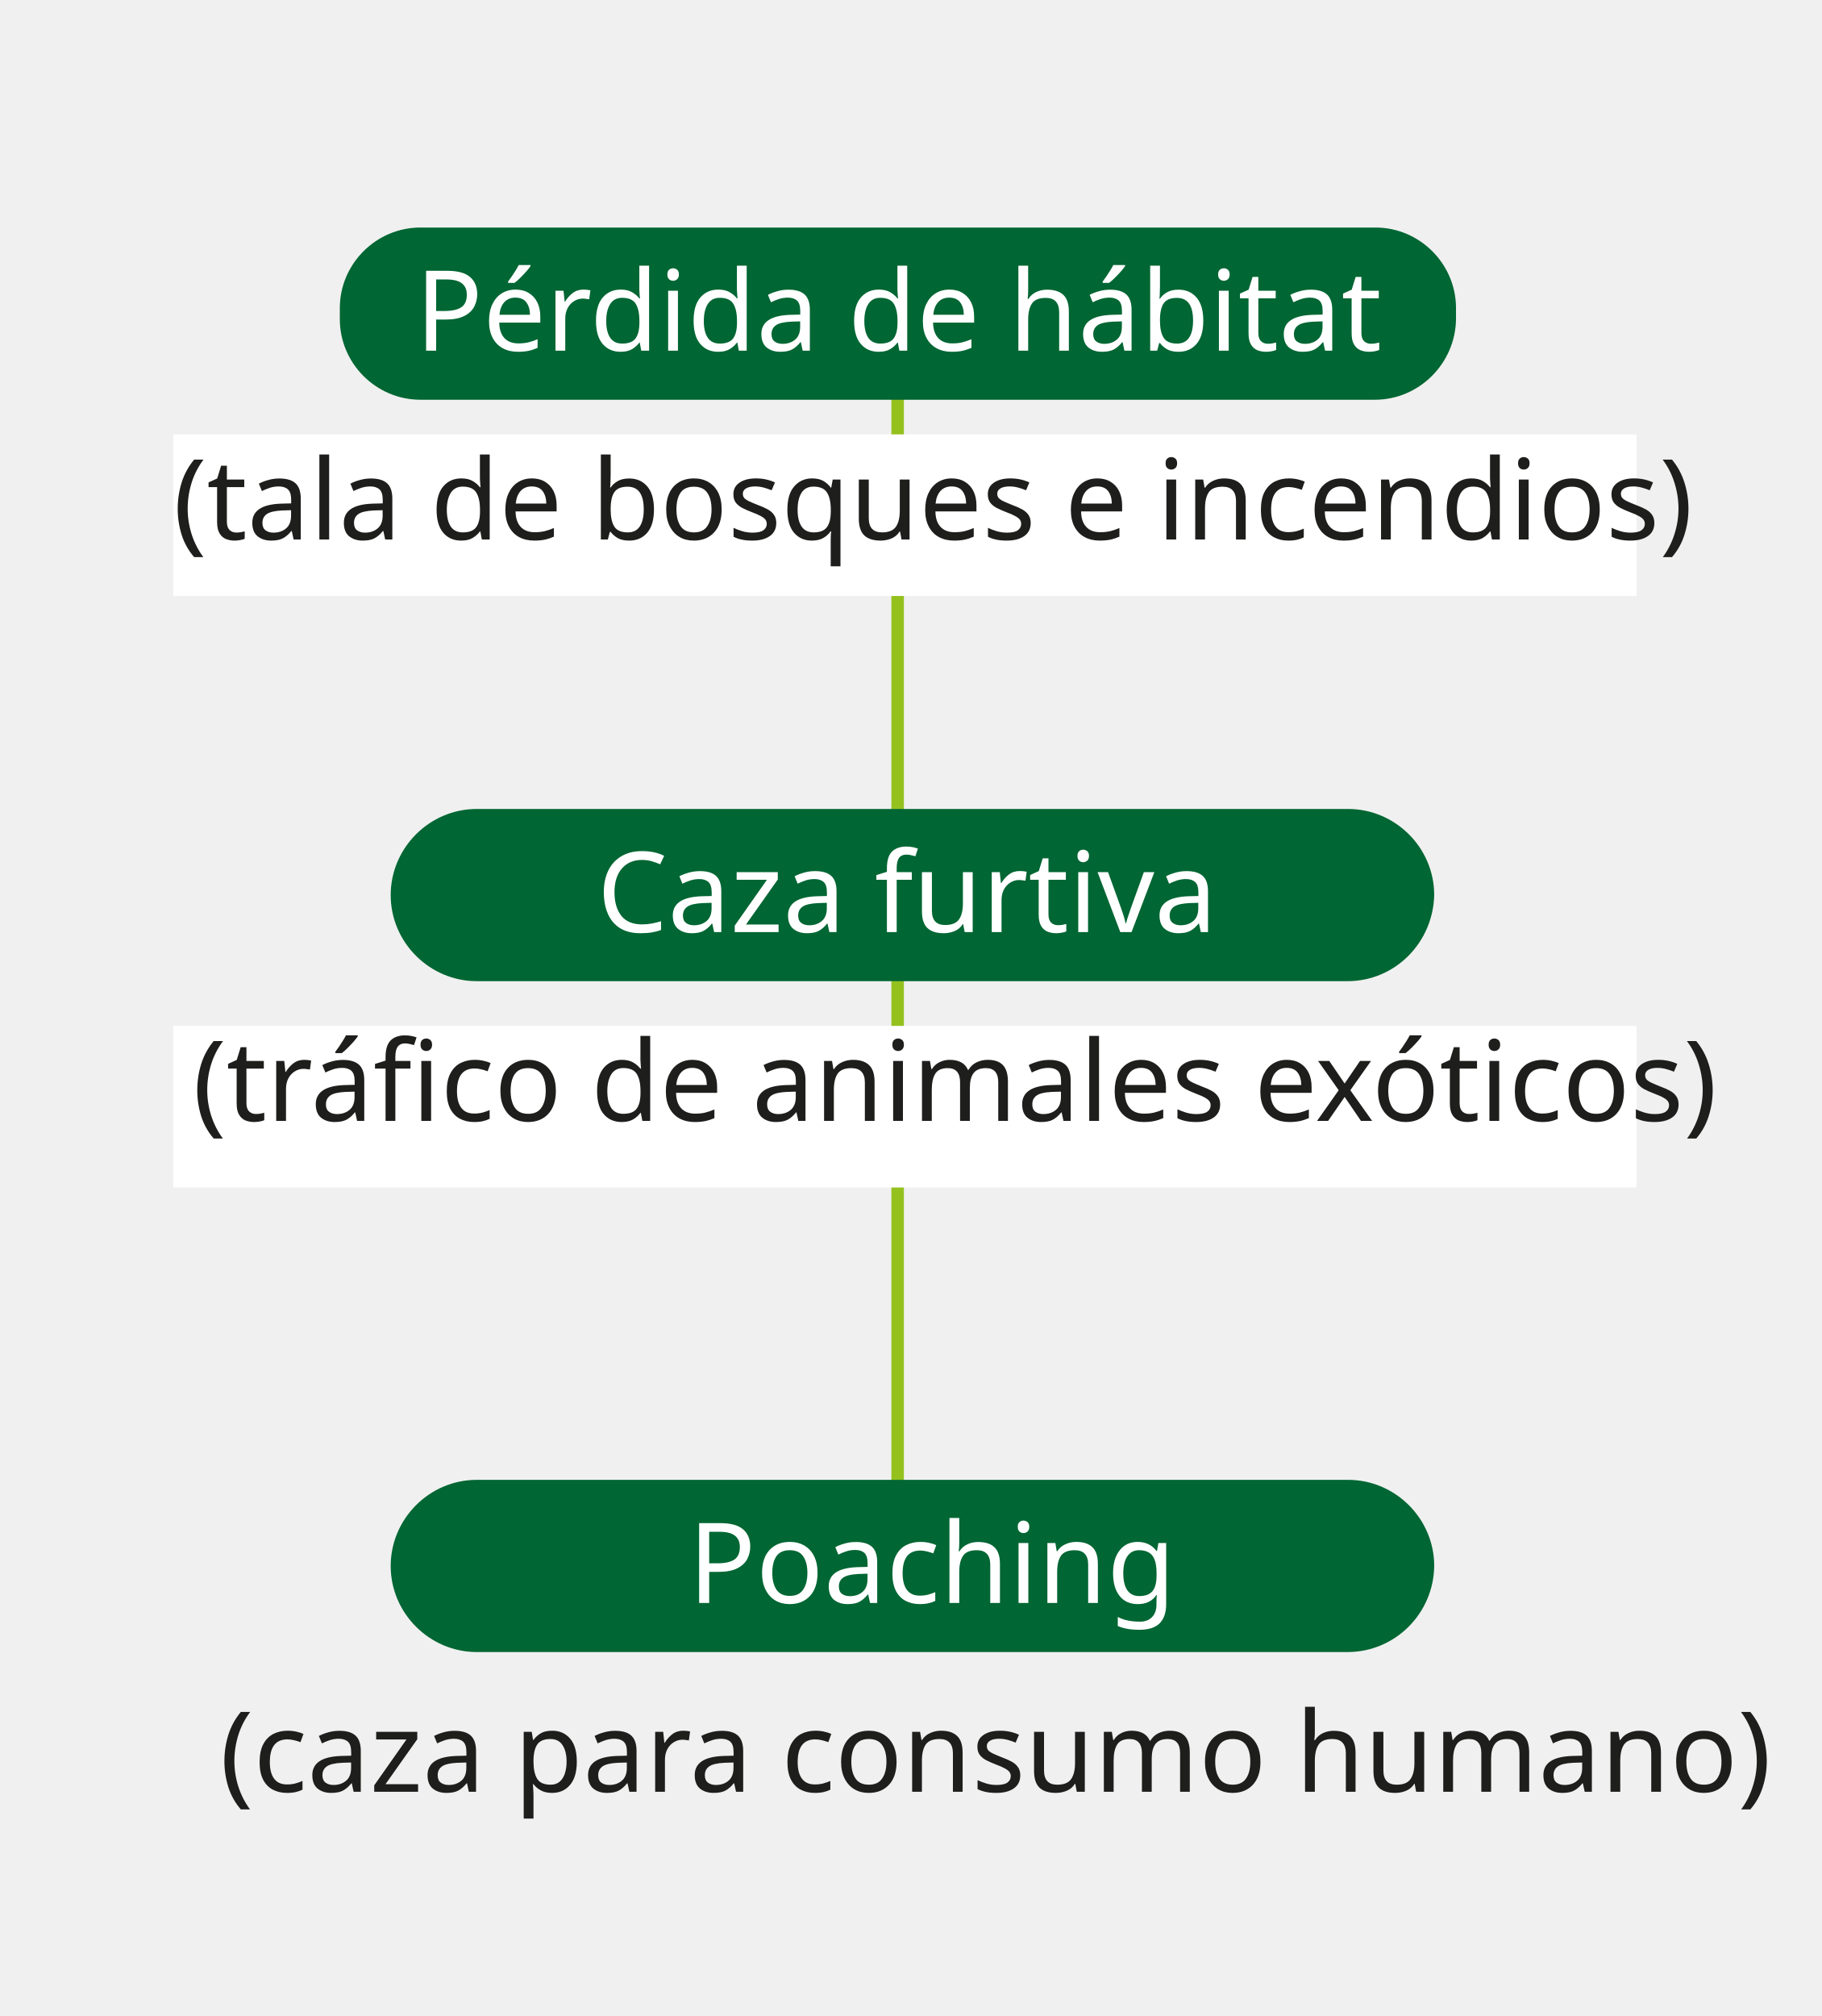
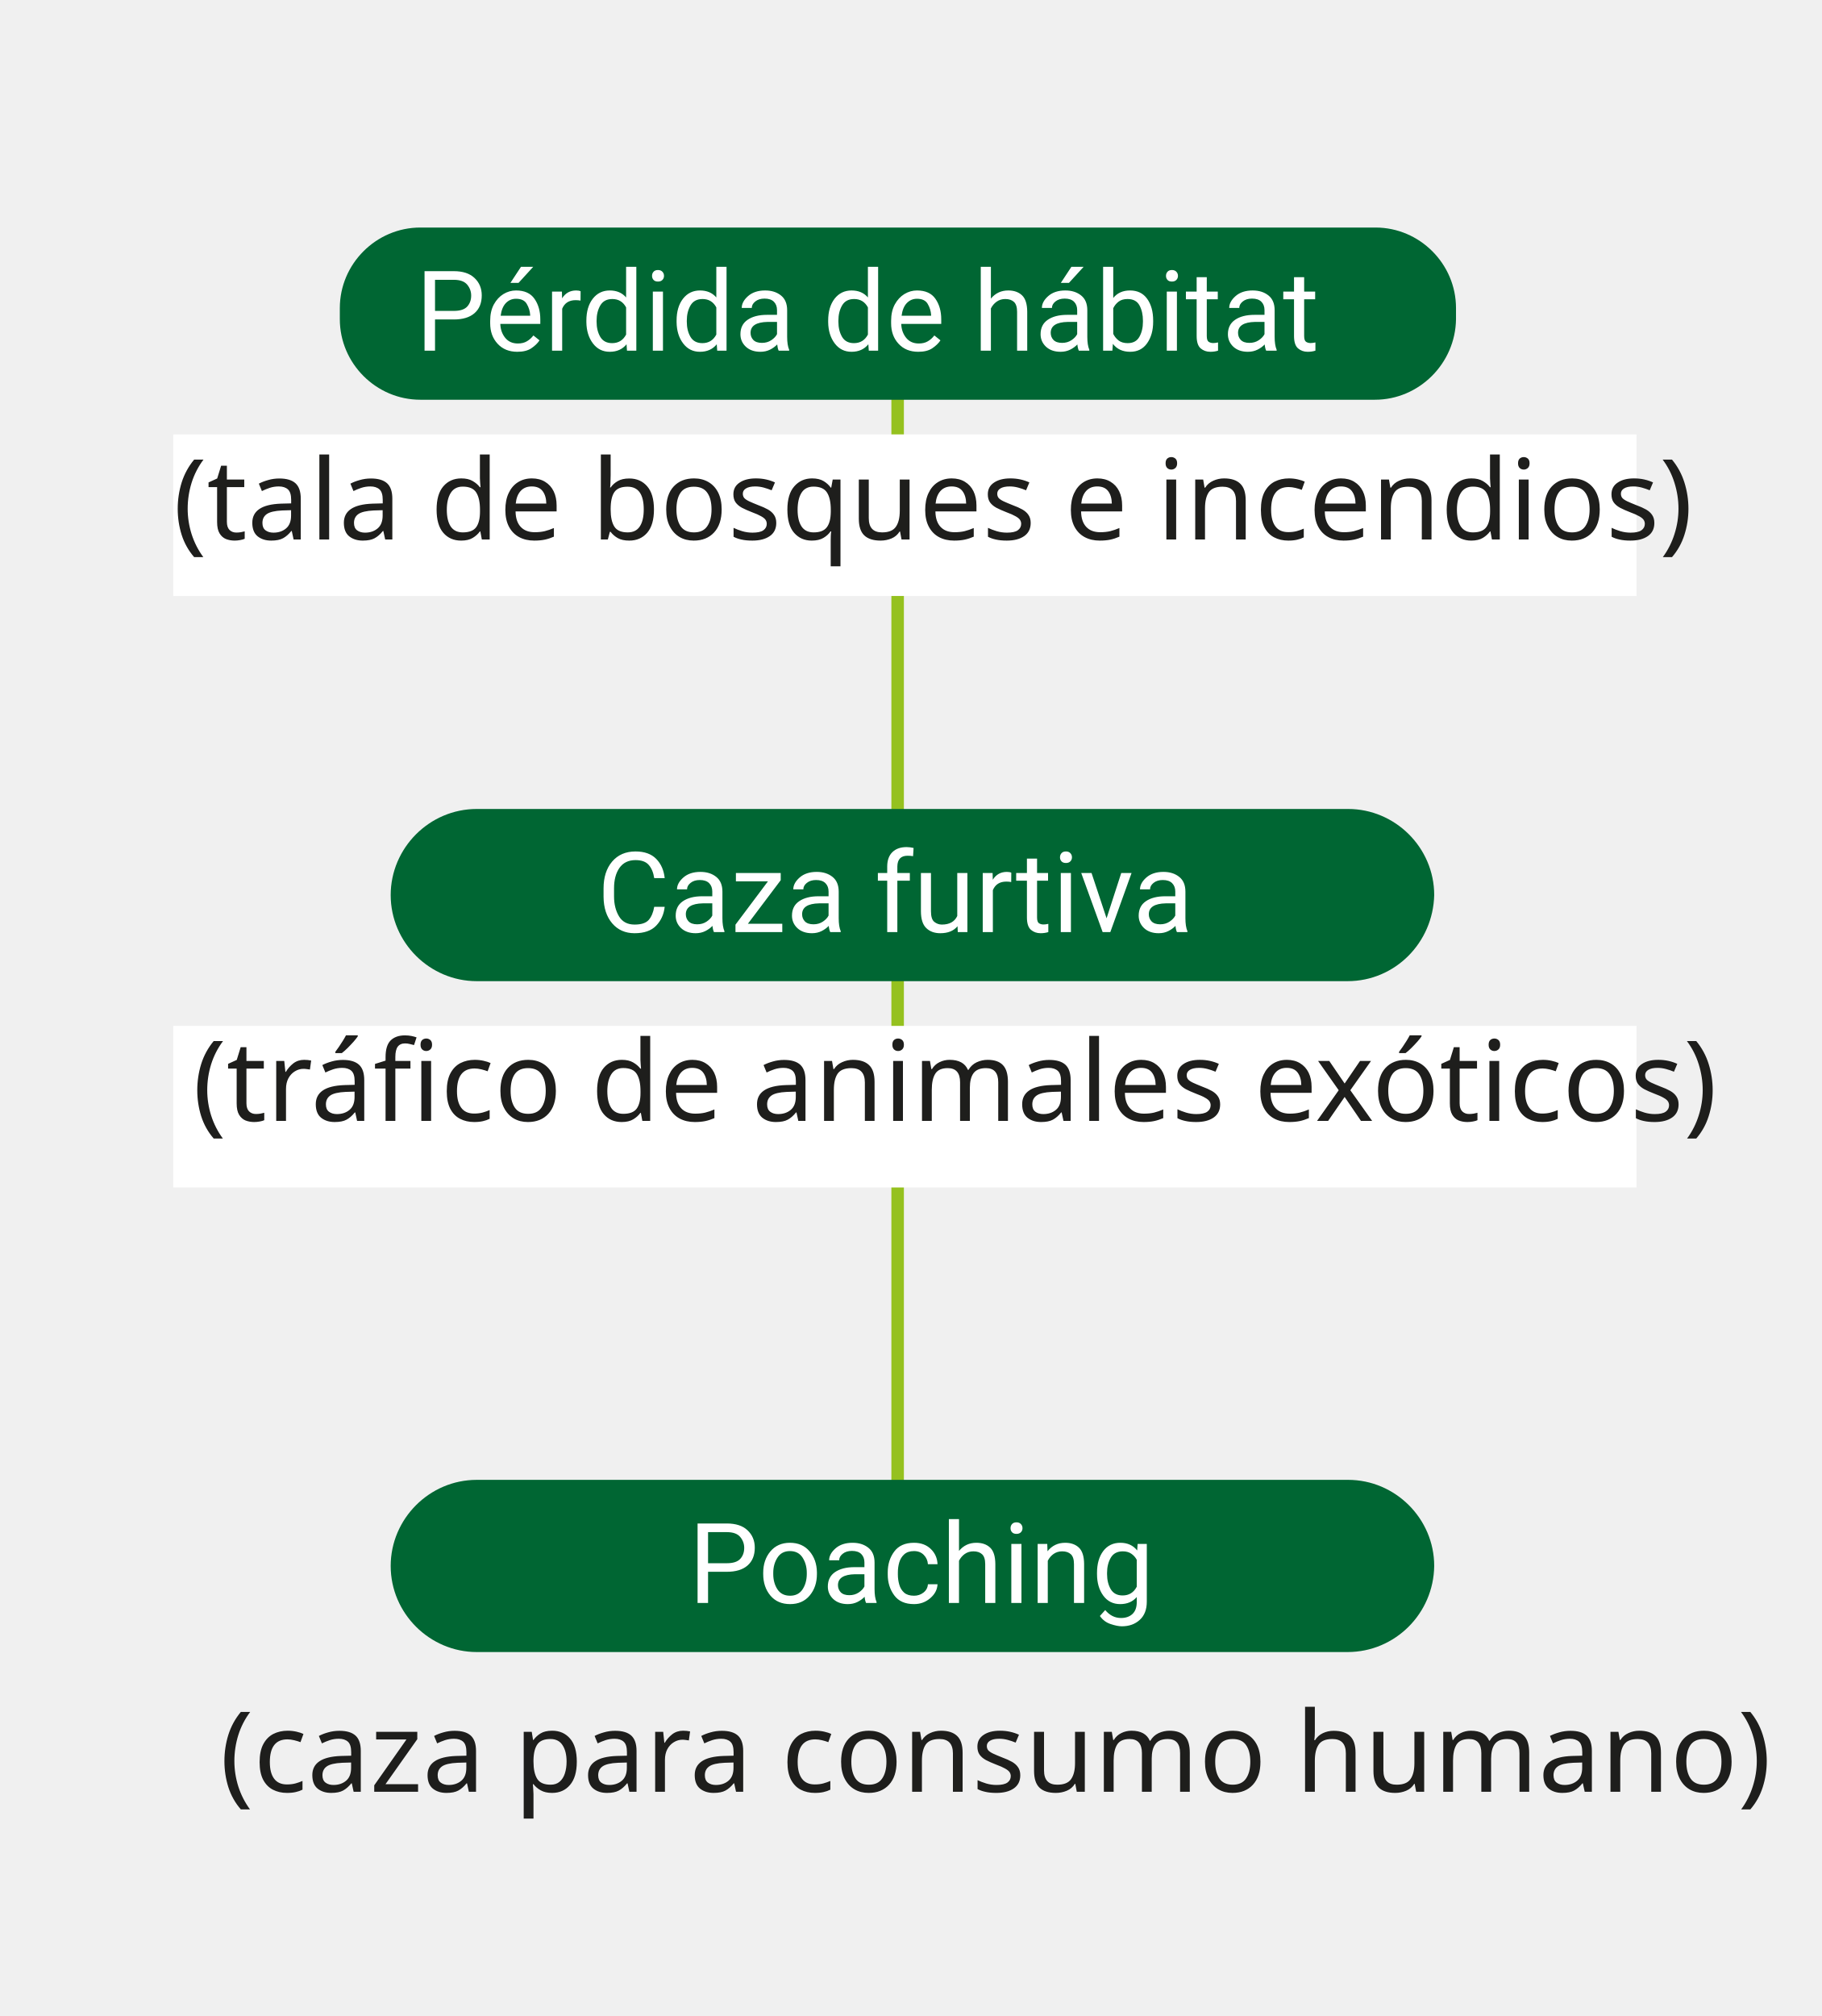
<svg xmlns="http://www.w3.org/2000/svg" version="1.1" id="mapa-1" x="0px" y="0px" viewBox="0 0 325.9 360.6" style="enable-background:new 0 0 325.9 360.6;" xml:space="preserve">
  <style type="text/css">
	.st0{fill:none;stroke:#95C11F;stroke-width:2.237;stroke-linecap:round;stroke-miterlimit:10;}
	.st1{fill:#FFFFFF;}
	.st2{fill:#006633;}
- 	.st3{font-family:'Roboto-Black';}
+ 	.st3{font-family:'Roboto', sans-serif;}
	.st4{font-size:20px;}
	.st5{fill:#1E1E1C;}
- 	.st6{font-family:'Roboto-Regular';}
+ 	.st6{font-family:'Roboto-Regular', sans-serif;}
</style>
  <line class="st0" x1="160.6" y1="175.5" x2="160.6" y2="264.8" />
  <rect x="31" y="183.5" class="st1" width="261.8" height="28.9" />
  <line class="st0" x1="160.6" y1="68.4" x2="160.6" y2="144.7" />
  <rect x="31" y="77.7" class="st1" width="261.8" height="28.9" />
  <path class="st2" d="M246,71.5H75.2c-7.9,0-14.4-6.5-14.4-14.4v-2c0-7.9,6.5-14.4,14.4-14.4h170.9c7.9,0,14.4,6.5,14.4,14.4v2  C260.4,65,253.9,71.5,246,71.5z" />
  <text transform="matrix(1 0 0 1 74.3011 62.7208)" class="st1 st3 st4">Pérdida de hábitat </text>
  <text transform="matrix(1 0 0 1 30.9994 96.4932)" class="st5 st6 st4">(tala de bosques e incendios)</text>
  <text transform="matrix(1 0 0 1 39.3548 320.4932)" class="st5 st6 st4">(caza para consumo humano)</text>
  <text transform="matrix(1 0 0 1 34.4984 200.4932)" class="st5 st6 st4">(tráfico de animales exóticos)</text>
  <path class="st2" d="M241.1,175.5H85.3c-8.4,0-15.4-6.9-15.4-15.4l0,0c0-8.4,6.9-15.4,15.4-15.4h155.9c8.4,0,15.4,6.9,15.4,15.4l0,0  C256.4,168.6,249.6,175.5,241.1,175.5z" />
  <text transform="matrix(1 0 0 1 106.8138 166.7208)" class="st1 st3 st4">Caza furtiva </text>
  <path class="st2" d="M241.1,295.5H85.3c-8.4,0-15.4-6.9-15.4-15.4l0,0c0-8.4,6.9-15.4,15.4-15.4h155.9c8.4,0,15.4,6.9,15.4,15.4l0,0  C256.5,288.6,249.6,295.5,241.1,295.5z" />
  <text transform="matrix(1 0 0 1 123.1507 286.7217)" class="st1 st3 st4">Poaching </text>
</svg>
